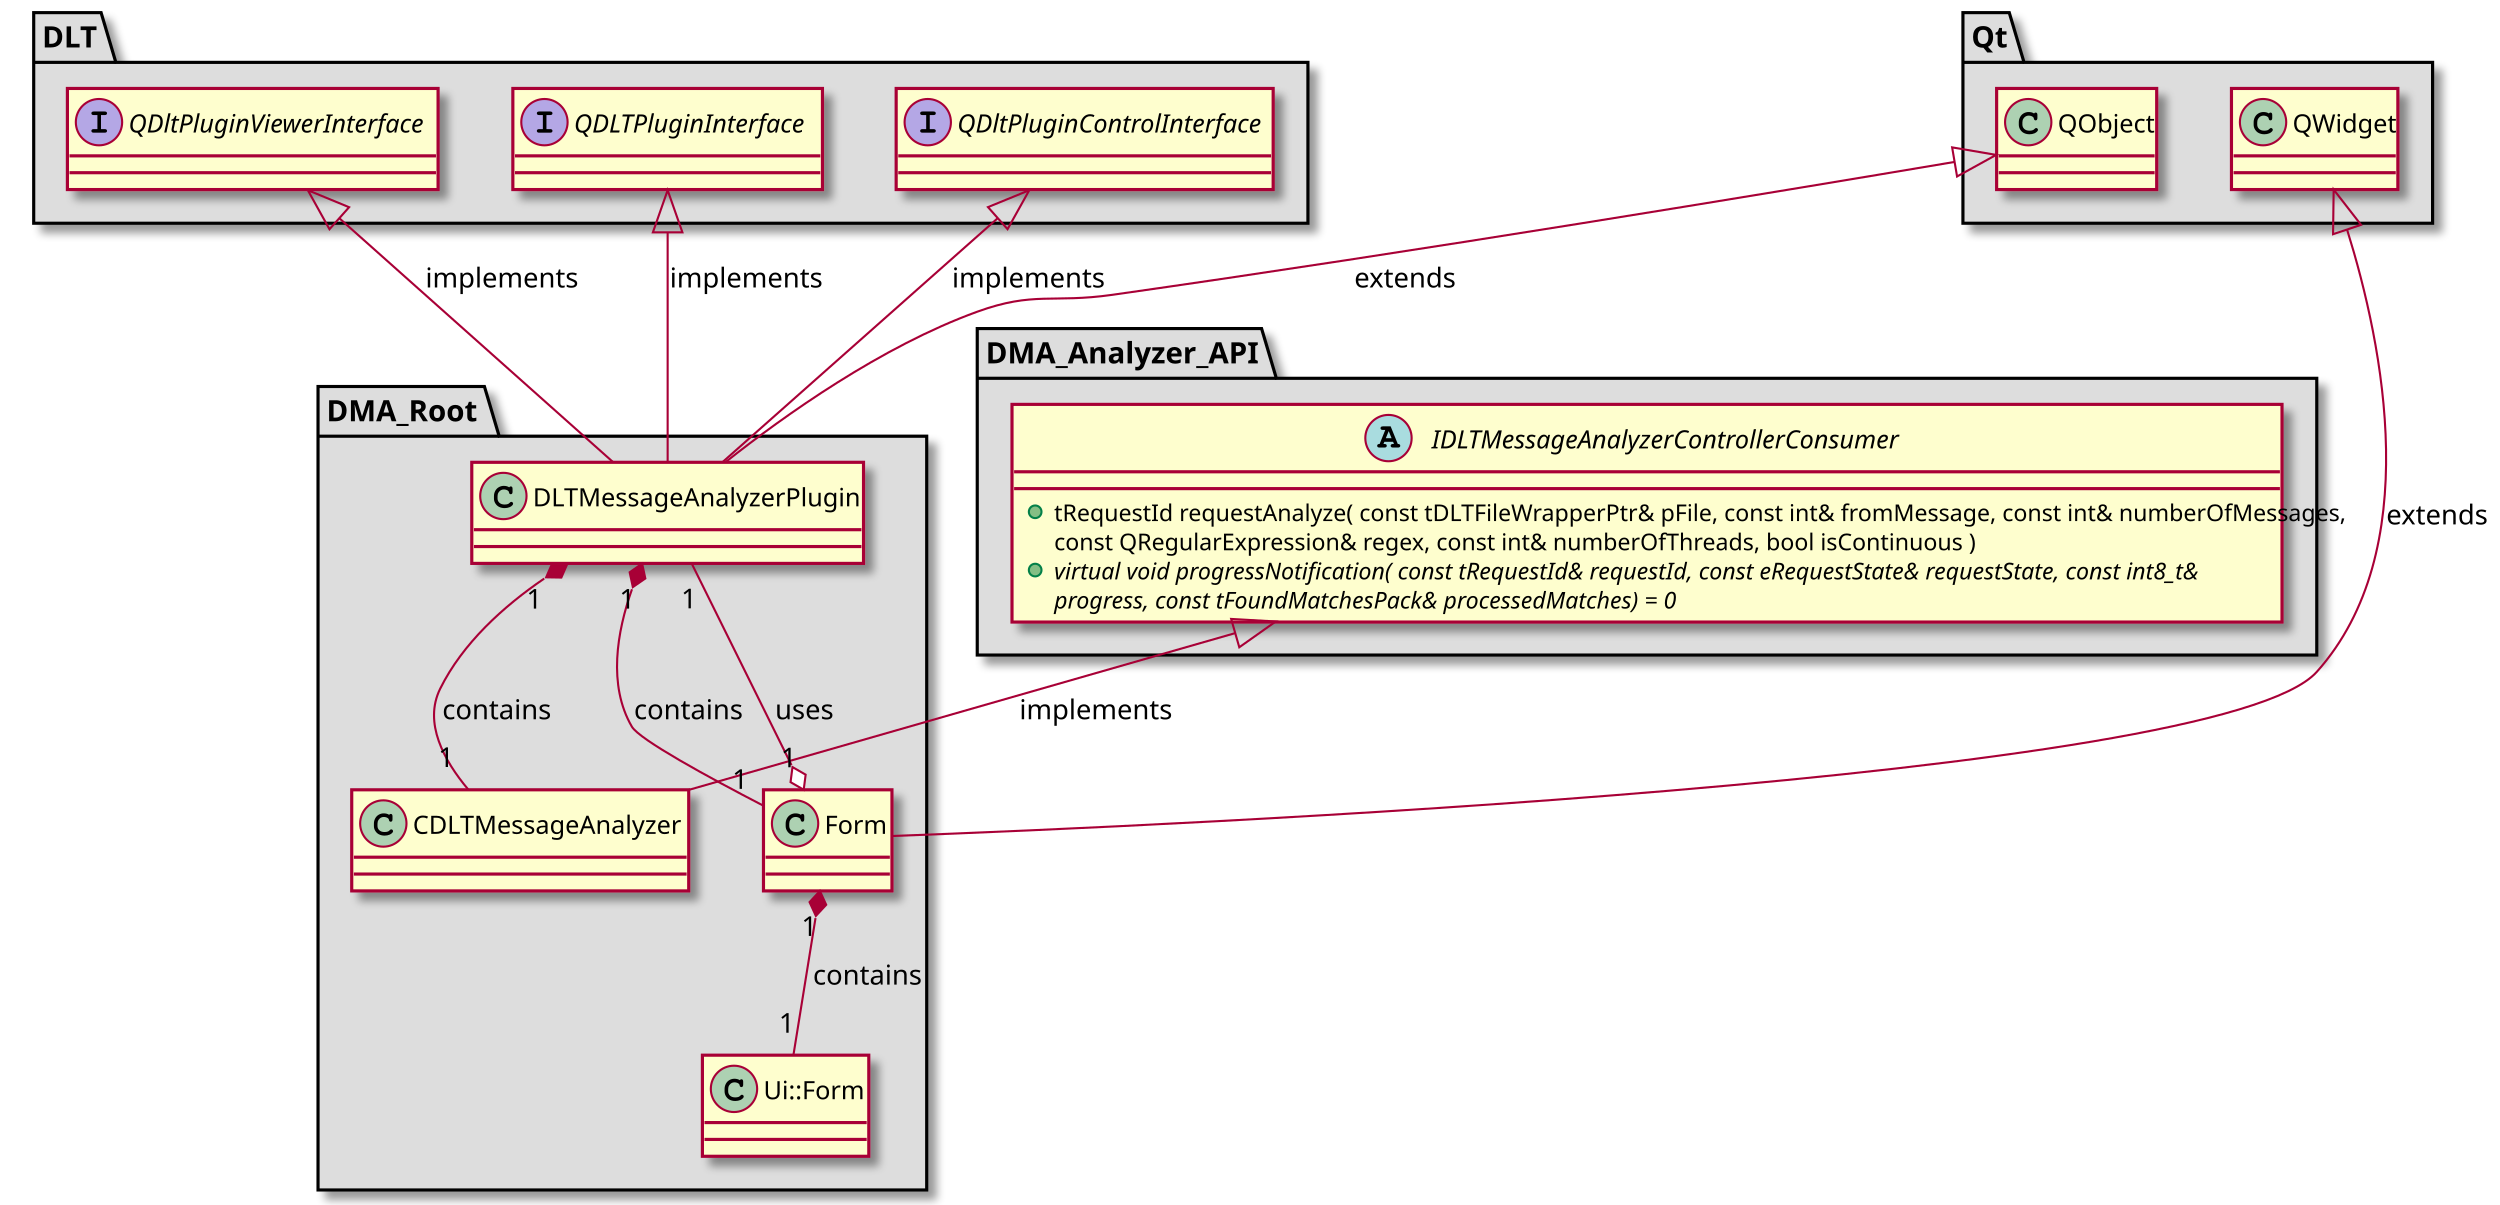
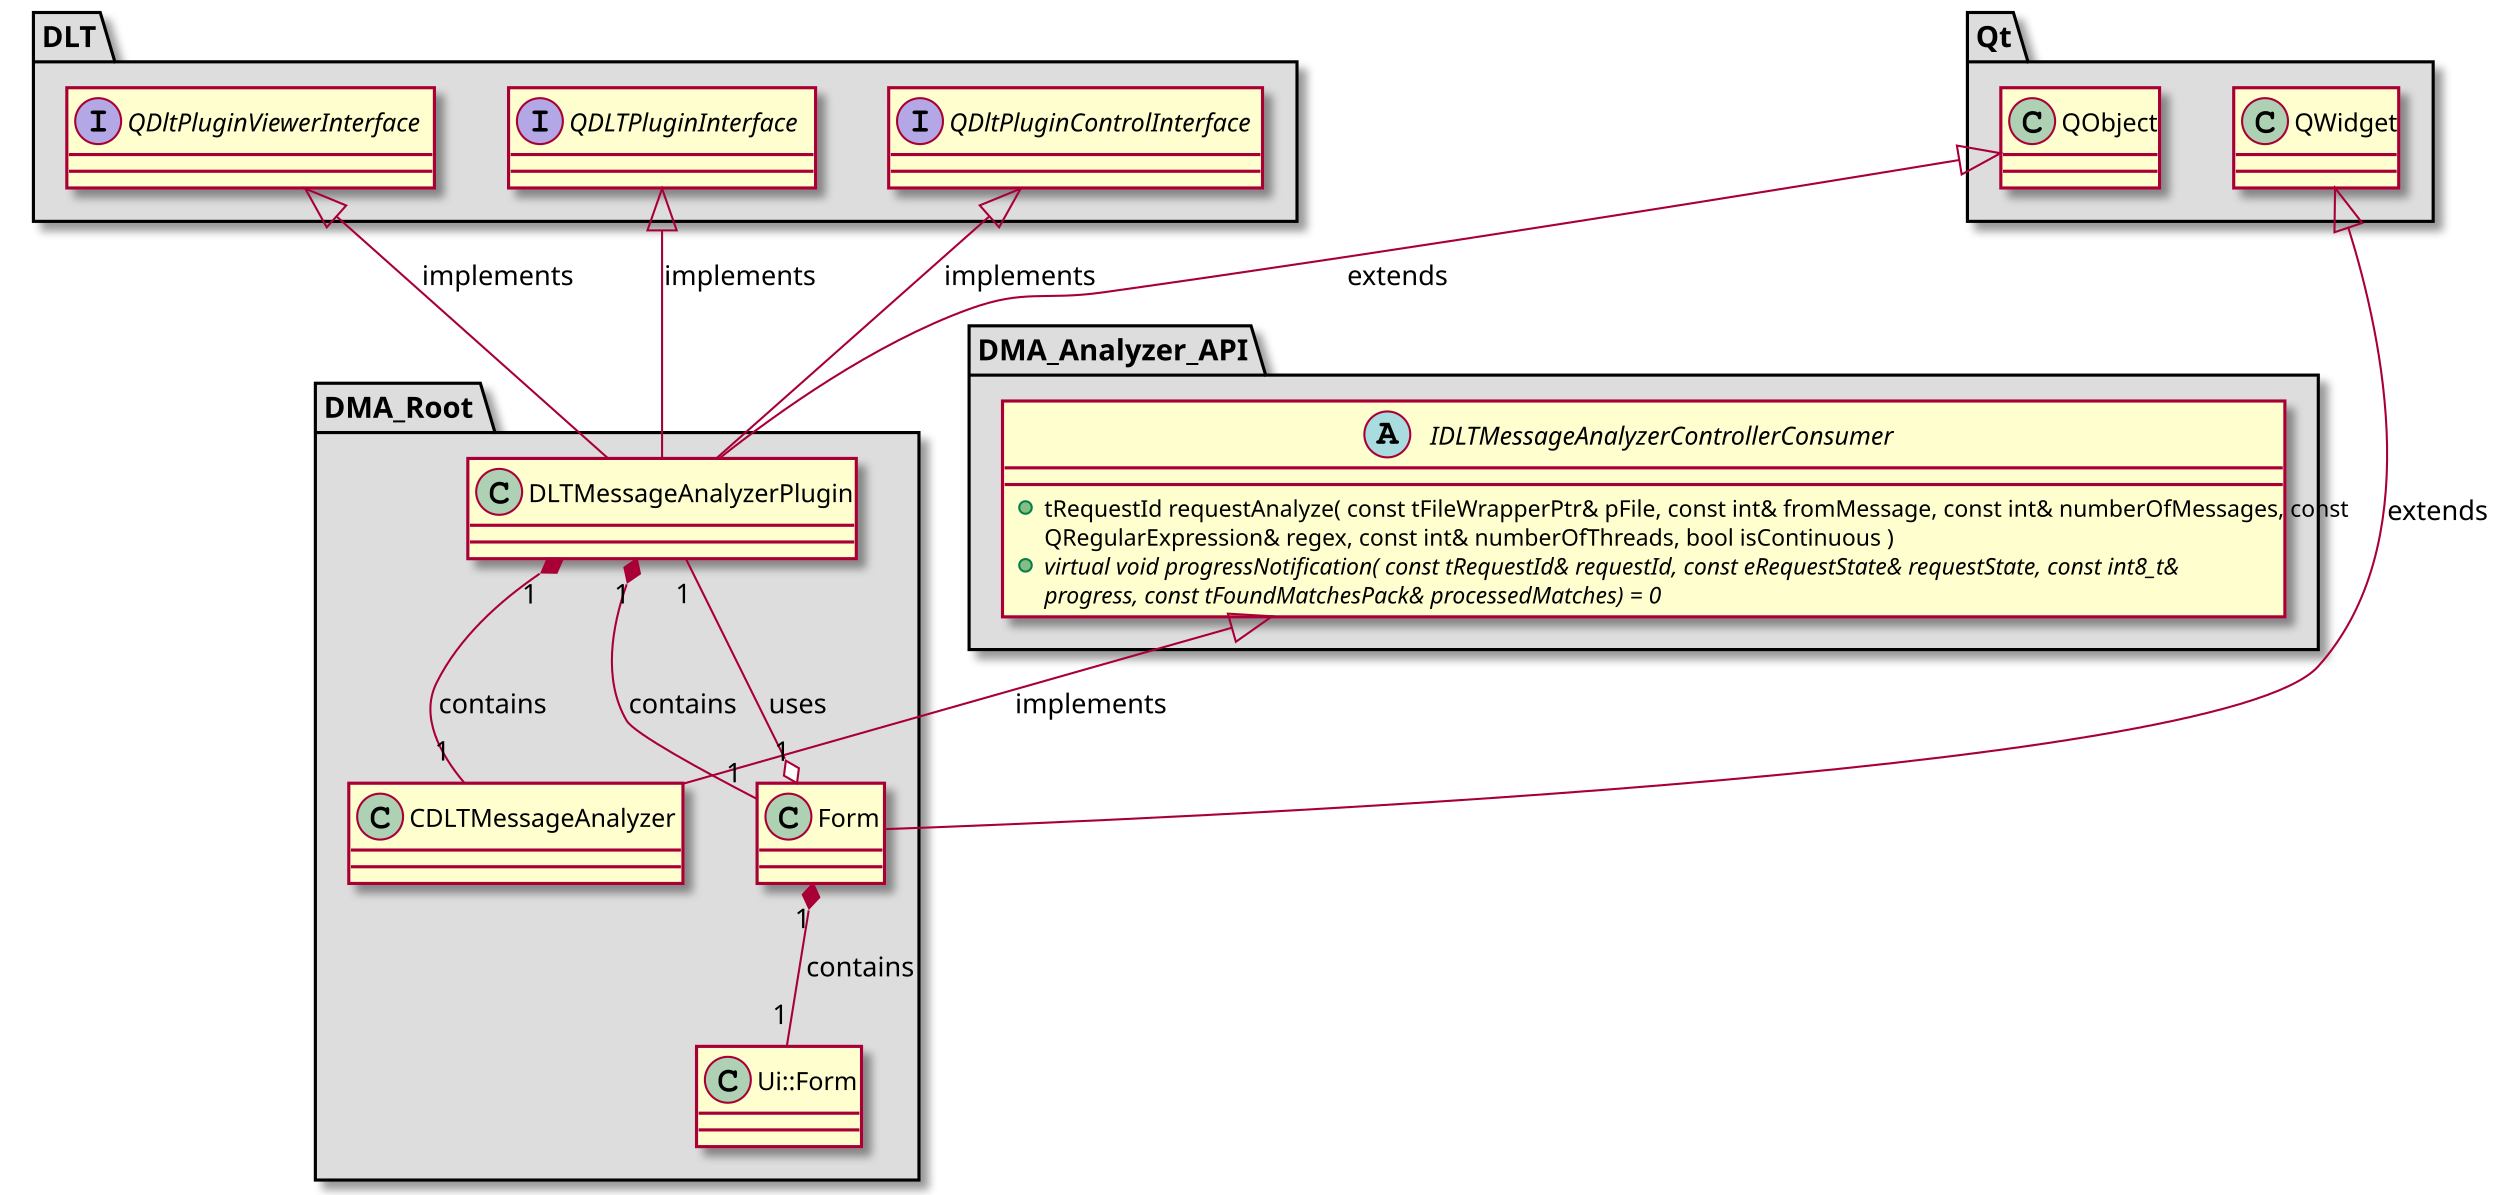
- <svg xmlns="http://www.w3.org/2000/svg" contentScriptType="application/ecmascript" contentStyleType="text/css" height="572px" preserveAspectRatio="none" style="width:1187px;height:572px;background:#FEFEFE;" version="1.1" viewBox="0 0 1187 572" width="1187px" zoomAndPan="magnify">
+ <svg xmlns="http://www.w3.org/2000/svg" contentScriptType="application/ecmascript" contentStyleType="text/css" height="572px" preserveAspectRatio="none" style="width:1197px;height:572px;background:#FEFEFE;" version="1.1" viewBox="0 0 1197 572" width="1197px" zoomAndPan="magnify">
  <defs>
-     <filter height="300%" id="fkbtah1gr08j" width="300%" x="-1" y="-1">
+     <filter height="300%" id="fxhx82gnjc0ct" width="300%" x="-1" y="-1">
      <feGaussianBlur result="blurOut" stdDeviation="2.0" />
      <feColorMatrix in="blurOut" result="blurOut2" type="matrix" values="0 0 0 0 0 0 0 0 0 0 0 0 0 0 0 0 0 0 .4 0" />
      <feOffset dx="4.0" dy="4.0" in="blurOut2" result="blurOut3" />
      <feBlend in="SourceGraphic" in2="blurOut3" mode="normal" />
    </filter>
  </defs>
  <g>
-     <polygon fill="#DDDDDD" filter="url(#fkbtah1gr08j)" points="16,6,48,6,55,29.609,621,29.609,621,106,16,106,16,6" style="stroke:#000000;stroke-width:1.5;" />
+     <polygon fill="#DDDDDD" filter="url(#fxhx82gnjc0ct)" points="16,6,48,6,55,29.609,621,29.609,621,106,16,106,16,6" style="stroke:#000000;stroke-width:1.5;" />
    <line style="stroke:#000000;stroke-width:1.5;" x1="16" x2="55" y1="29.609" y2="29.609" />
    <text fill="#000000" font-family="sans-serif" font-size="14" font-weight="bold" lengthAdjust="spacingAndGlyphs" textLength="26" x="20" y="22.533">DLT</text>
-     <polygon fill="#DDDDDD" filter="url(#fkbtah1gr08j)" points="464,156,599,156,606,179.609,1100,179.609,1100,311,464,311,464,156" style="stroke:#000000;stroke-width:1.5;" />
+     <polygon fill="#DDDDDD" filter="url(#fxhx82gnjc0ct)" points="464,156,599,156,606,179.609,1110,179.609,1110,311,464,311,464,156" style="stroke:#000000;stroke-width:1.5;" />
    <line style="stroke:#000000;stroke-width:1.5;" x1="464" x2="606" y1="179.609" y2="179.609" />
    <text fill="#000000" font-family="sans-serif" font-size="14" font-weight="bold" lengthAdjust="spacingAndGlyphs" textLength="129" x="468" y="172.533">DMA_Analyzer_API</text>
-     <polygon fill="#DDDDDD" filter="url(#fkbtah1gr08j)" points="151,183.5,230,183.5,237,207.109,440,207.109,440,565,151,565,151,183.5" style="stroke:#000000;stroke-width:1.5;" />
+     <polygon fill="#DDDDDD" filter="url(#fxhx82gnjc0ct)" points="151,183.5,230,183.5,237,207.109,440,207.109,440,565,151,565,151,183.5" style="stroke:#000000;stroke-width:1.5;" />
    <line style="stroke:#000000;stroke-width:1.5;" x1="151" x2="237" y1="207.109" y2="207.109" />
    <text fill="#000000" font-family="sans-serif" font-size="14" font-weight="bold" lengthAdjust="spacingAndGlyphs" textLength="73" x="155" y="200.033">DMA_Root</text>
-     <polygon fill="#DDDDDD" filter="url(#fkbtah1gr08j)" points="932,6,954,6,961,29.609,1155,29.609,1155,106,932,106,932,6" style="stroke:#000000;stroke-width:1.5;" />
-     <line style="stroke:#000000;stroke-width:1.5;" x1="932" x2="961" y1="29.609" y2="29.609" />
-     <text fill="#000000" font-family="sans-serif" font-size="14" font-weight="bold" lengthAdjust="spacingAndGlyphs" textLength="16" x="936" y="22.533">Qt</text>
-     <rect codeLine="8" fill="#FEFECE" filter="url(#fkbtah1gr08j)" height="48" id="QDLTPluginInterface" style="stroke:#A80036;stroke-width:1.5;" width="147" x="243.5" y="42" />
+     <polygon fill="#DDDDDD" filter="url(#fxhx82gnjc0ct)" points="942,6,964,6,971,29.609,1165,29.609,1165,106,942,106,942,6" style="stroke:#000000;stroke-width:1.5;" />
+     <line style="stroke:#000000;stroke-width:1.5;" x1="942" x2="971" y1="29.609" y2="29.609" />
+     <text fill="#000000" font-family="sans-serif" font-size="14" font-weight="bold" lengthAdjust="spacingAndGlyphs" textLength="16" x="946" y="22.533">Qt</text>
+     <rect codeLine="8" fill="#FEFECE" filter="url(#fxhx82gnjc0ct)" height="48" id="QDLTPluginInterface" style="stroke:#A80036;stroke-width:1.5;" width="147" x="243.5" y="42" />
    <ellipse cx="258.5" cy="58" fill="#B4A7E5" rx="11" ry="11" style="stroke:#A80036;stroke-width:1.0;" />
    <path d="M259.453,54.641 L259.453,61.297 L261.172,61.297 Q261.781,61.297 262.047,61.531 Q262.312,61.766 262.312,62.156 Q262.312,62.531 262.047,62.766 Q261.781,63 261.172,63 L256.031,63 Q255.422,63 255.156,62.766 Q254.891,62.531 254.891,62.141 Q254.891,61.766 255.156,61.531 Q255.422,61.297 256.031,61.297 L257.75,61.297 L257.75,54.641 L256.031,54.641 Q255.422,54.641 255.156,54.406 Q254.891,54.172 254.891,53.781 Q254.891,53.406 255.156,53.172 Q255.422,52.938 256.031,52.938 L261.172,52.938 Q261.781,52.938 262.047,53.172 Q262.312,53.406 262.312,53.781 Q262.312,54.172 262.047,54.406 Q261.781,54.641 261.172,54.641 L259.453,54.641 Z " fill="#000000" />
    <text fill="#000000" font-family="sans-serif" font-size="12" font-style="italic" lengthAdjust="spacingAndGlyphs" textLength="115" x="272.5" y="62.91">QDLTPluginInterface</text>
    <line style="stroke:#A80036;stroke-width:1.5;" x1="244.5" x2="389.5" y1="74" y2="74" />
    <line style="stroke:#A80036;stroke-width:1.5;" x1="244.5" x2="389.5" y1="82" y2="82" />
-     <rect codeLine="12" fill="#FEFECE" filter="url(#fkbtah1gr08j)" height="48" id="QDltPluginControlInterface" style="stroke:#A80036;stroke-width:1.5;" width="179" x="425.5" y="42" />
+     <rect codeLine="12" fill="#FEFECE" filter="url(#fxhx82gnjc0ct)" height="48" id="QDltPluginControlInterface" style="stroke:#A80036;stroke-width:1.5;" width="179" x="425.5" y="42" />
    <ellipse cx="440.5" cy="58" fill="#B4A7E5" rx="11" ry="11" style="stroke:#A80036;stroke-width:1.0;" />
    <path d="M441.453,54.641 L441.453,61.297 L443.172,61.297 Q443.781,61.297 444.047,61.531 Q444.312,61.766 444.312,62.156 Q444.312,62.531 444.047,62.766 Q443.781,63 443.172,63 L438.031,63 Q437.422,63 437.156,62.766 Q436.891,62.531 436.891,62.141 Q436.891,61.766 437.156,61.531 Q437.422,61.297 438.031,61.297 L439.75,61.297 L439.75,54.641 L438.031,54.641 Q437.422,54.641 437.156,54.406 Q436.891,54.172 436.891,53.781 Q436.891,53.406 437.156,53.172 Q437.422,52.938 438.031,52.938 L443.172,52.938 Q443.781,52.938 444.047,53.172 Q444.312,53.406 444.312,53.781 Q444.312,54.172 444.047,54.406 Q443.781,54.641 443.172,54.641 L441.453,54.641 Z " fill="#000000" />
    <text fill="#000000" font-family="sans-serif" font-size="12" font-style="italic" lengthAdjust="spacingAndGlyphs" textLength="147" x="454.5" y="62.91">QDltPluginControlInterface</text>
    <line style="stroke:#A80036;stroke-width:1.5;" x1="426.5" x2="603.5" y1="74" y2="74" />
    <line style="stroke:#A80036;stroke-width:1.5;" x1="426.5" x2="603.5" y1="82" y2="82" />
-     <rect codeLine="16" fill="#FEFECE" filter="url(#fkbtah1gr08j)" height="48" id="QDltPluginViewerInterface" style="stroke:#A80036;stroke-width:1.5;" width="176" x="32" y="42" />
+     <rect codeLine="16" fill="#FEFECE" filter="url(#fxhx82gnjc0ct)" height="48" id="QDltPluginViewerInterface" style="stroke:#A80036;stroke-width:1.5;" width="176" x="32" y="42" />
    <ellipse cx="47" cy="58" fill="#B4A7E5" rx="11" ry="11" style="stroke:#A80036;stroke-width:1.0;" />
    <path d="M47.953,54.641 L47.953,61.297 L49.672,61.297 Q50.281,61.297 50.547,61.531 Q50.812,61.766 50.812,62.156 Q50.812,62.531 50.547,62.766 Q50.281,63 49.672,63 L44.531,63 Q43.922,63 43.656,62.766 Q43.391,62.531 43.391,62.141 Q43.391,61.766 43.656,61.531 Q43.922,61.297 44.531,61.297 L46.25,61.297 L46.25,54.641 L44.531,54.641 Q43.922,54.641 43.656,54.406 Q43.391,54.172 43.391,53.781 Q43.391,53.406 43.656,53.172 Q43.922,52.938 44.531,52.938 L49.672,52.938 Q50.281,52.938 50.547,53.172 Q50.812,53.406 50.812,53.781 Q50.812,54.172 50.547,54.406 Q50.281,54.641 49.672,54.641 L47.953,54.641 Z " fill="#000000" />
    <text fill="#000000" font-family="sans-serif" font-size="12" font-style="italic" lengthAdjust="spacingAndGlyphs" textLength="144" x="61" y="62.91">QDltPluginViewerInterface</text>
    <line style="stroke:#A80036;stroke-width:1.5;" x1="33" x2="207" y1="74" y2="74" />
    <line style="stroke:#A80036;stroke-width:1.5;" x1="33" x2="207" y1="82" y2="82" />
-     <rect codeLine="25" fill="#FEFECE" filter="url(#fkbtah1gr08j)" height="103.344" id="IDLTMessageAnalyzerControllerConsumer" style="stroke:#A80036;stroke-width:1.5;" width="603" x="480.5" y="192" />
-     <ellipse cx="659.25" cy="208" fill="#A9DCDF" rx="11" ry="11" style="stroke:#A80036;stroke-width:1.0;" />
-     <path d="M661.438,209.766 L657.297,209.766 L656.875,210.797 L657.297,210.797 Q657.906,210.797 658.172,211.031 Q658.438,211.266 658.438,211.656 Q658.438,212.031 658.172,212.266 Q657.906,212.5 657.297,212.5 L655,212.5 Q654.391,212.5 654.133,212.266 Q653.875,212.031 653.875,211.641 Q653.875,211.266 654.148,211.023 Q654.422,210.781 655.047,210.797 L657.719,204.141 L656.609,204.141 Q656,204.141 655.734,203.906 Q655.469,203.672 655.469,203.281 Q655.469,202.906 655.734,202.672 Q656,202.438 656.609,202.438 L660.281,202.438 L663.672,210.797 Q664.266,210.797 664.453,210.938 Q664.844,211.203 664.844,211.656 Q664.844,212.031 664.586,212.266 Q664.328,212.5 663.719,212.5 L661.422,212.5 Q660.812,212.5 660.547,212.266 Q660.281,212.031 660.281,211.641 Q660.281,211.266 660.547,211.031 Q660.812,210.797 661.422,210.797 L661.844,210.797 L661.438,209.766 Z M660.719,208.062 L659.359,204.688 L657.984,208.062 L660.719,208.062 Z " fill="#000000" />
-     <text fill="#000000" font-family="sans-serif" font-size="12" font-style="italic" lengthAdjust="spacingAndGlyphs" textLength="237" x="679.75" y="212.91">IDLTMessageAnalyzerControllerConsumer</text>
-     <line style="stroke:#A80036;stroke-width:1.5;" x1="481.5" x2="1082.5" y1="224" y2="224" />
-     <line style="stroke:#A80036;stroke-width:1.5;" x1="481.5" x2="1082.5" y1="232" y2="232" />
-     <ellipse cx="491.5" cy="243" fill="#84BE84" rx="3" ry="3" style="stroke:#038048;stroke-width:1.0;" />
-     <text fill="#000000" font-family="sans-serif" font-size="11" lengthAdjust="spacingAndGlyphs" textLength="574" x="500.5" y="247.419">tRequestId requestAnalyze( const tDLTFileWrapperPtr&amp; pFile, const int&amp; fromMessage, const int&amp; numberOfMessages,</text>
-     <text fill="#000000" font-family="sans-serif" font-size="11" lengthAdjust="spacingAndGlyphs" textLength="410" x="500.5" y="261.255">const QRegularExpression&amp; regex, const int&amp; numberOfThreads, bool isContinuous )</text>
-     <ellipse cx="491.5" cy="270.672" fill="#84BE84" rx="3" ry="3" style="stroke:#038048;stroke-width:1.0;" />
-     <text fill="#000000" font-family="sans-serif" font-size="11" font-style="italic" lengthAdjust="spacingAndGlyphs" textLength="552" x="500.5" y="275.091">virtual void progressNotification( const tRequestId&amp; requestId, const eRequestState&amp; requestState, const int8_t&amp;</text>
-     <text fill="#000000" font-family="sans-serif" font-size="11" font-style="italic" lengthAdjust="spacingAndGlyphs" textLength="307" x="500.5" y="288.927">progress, const tFoundMatchesPack&amp; processedMatches) = 0</text>
-     <rect codeLine="36" fill="#FEFECE" filter="url(#fkbtah1gr08j)" height="48" id="CDLTMessageAnalyzer" style="stroke:#A80036;stroke-width:1.5;" width="160" x="167" y="375" />
+     <rect codeLine="25" fill="#FEFECE" filter="url(#fxhx82gnjc0ct)" height="103.344" id="IDLTMessageAnalyzerControllerConsumer" style="stroke:#A80036;stroke-width:1.5;" width="614" x="480" y="192" />
+     <ellipse cx="664.25" cy="208" fill="#A9DCDF" rx="11" ry="11" style="stroke:#A80036;stroke-width:1.0;" />
+     <path d="M666.438,209.766 L662.297,209.766 L661.875,210.797 L662.297,210.797 Q662.906,210.797 663.172,211.031 Q663.438,211.266 663.438,211.656 Q663.438,212.031 663.172,212.266 Q662.906,212.5 662.297,212.5 L660,212.5 Q659.391,212.5 659.133,212.266 Q658.875,212.031 658.875,211.641 Q658.875,211.266 659.148,211.023 Q659.422,210.781 660.047,210.797 L662.719,204.141 L661.609,204.141 Q661,204.141 660.734,203.906 Q660.469,203.672 660.469,203.281 Q660.469,202.906 660.734,202.672 Q661,202.438 661.609,202.438 L665.281,202.438 L668.672,210.797 Q669.266,210.797 669.453,210.938 Q669.844,211.203 669.844,211.656 Q669.844,212.031 669.586,212.266 Q669.328,212.5 668.719,212.5 L666.422,212.5 Q665.812,212.5 665.547,212.266 Q665.281,212.031 665.281,211.641 Q665.281,211.266 665.547,211.031 Q665.812,210.797 666.422,210.797 L666.844,210.797 L666.438,209.766 Z M665.719,208.062 L664.359,204.688 L662.984,208.062 L665.719,208.062 Z " fill="#000000" />
+     <text fill="#000000" font-family="sans-serif" font-size="12" font-style="italic" lengthAdjust="spacingAndGlyphs" textLength="237" x="684.75" y="212.91">IDLTMessageAnalyzerControllerConsumer</text>
+     <line style="stroke:#A80036;stroke-width:1.5;" x1="481" x2="1093" y1="224" y2="224" />
+     <line style="stroke:#A80036;stroke-width:1.5;" x1="481" x2="1093" y1="232" y2="232" />
+     <ellipse cx="491" cy="243" fill="#84BE84" rx="3" ry="3" style="stroke:#038048;stroke-width:1.0;" />
+     <text fill="#000000" font-family="sans-serif" font-size="11" lengthAdjust="spacingAndGlyphs" textLength="585" x="500" y="247.419">tRequestId requestAnalyze( const tFileWrapperPtr&amp; pFile, const int&amp; fromMessage, const int&amp; numberOfMessages, const</text>
+     <text fill="#000000" font-family="sans-serif" font-size="11" lengthAdjust="spacingAndGlyphs" textLength="380" x="500" y="261.255">QRegularExpression&amp; regex, const int&amp; numberOfThreads, bool isContinuous )</text>
+     <ellipse cx="491" cy="270.672" fill="#84BE84" rx="3" ry="3" style="stroke:#038048;stroke-width:1.0;" />
+     <text fill="#000000" font-family="sans-serif" font-size="11" font-style="italic" lengthAdjust="spacingAndGlyphs" textLength="552" x="500" y="275.091">virtual void progressNotification( const tRequestId&amp; requestId, const eRequestState&amp; requestState, const int8_t&amp;</text>
+     <text fill="#000000" font-family="sans-serif" font-size="11" font-style="italic" lengthAdjust="spacingAndGlyphs" textLength="307" x="500" y="288.927">progress, const tFoundMatchesPack&amp; processedMatches) = 0</text>
+     <rect codeLine="36" fill="#FEFECE" filter="url(#fxhx82gnjc0ct)" height="48" id="CDLTMessageAnalyzer" style="stroke:#A80036;stroke-width:1.5;" width="160" x="167" y="375" />
    <ellipse cx="182" cy="391" fill="#ADD1B2" rx="11" ry="11" style="stroke:#A80036;stroke-width:1.0;" />
    <path d="M184.766,386.875 Q184.922,386.656 185.109,386.547 Q185.297,386.438 185.516,386.438 Q185.891,386.438 186.125,386.695 Q186.359,386.953 186.359,387.562 L186.359,389.016 Q186.359,389.625 186.125,389.891 Q185.891,390.156 185.516,390.156 Q185.172,390.156 184.969,389.953 Q184.766,389.766 184.656,389.25 Q184.609,388.891 184.422,388.703 Q184.094,388.328 183.484,388.109 Q182.875,387.891 182.25,387.891 Q181.484,387.891 180.852,388.219 Q180.219,388.547 179.727,389.297 Q179.234,390.047 179.234,391.078 L179.234,392.172 Q179.234,393.406 180.125,394.227 Q181.016,395.047 182.609,395.047 Q183.547,395.047 184.203,394.797 Q184.594,394.641 185.016,394.203 Q185.281,393.938 185.43,393.859 Q185.578,393.781 185.781,393.781 Q186.109,393.781 186.367,394.039 Q186.625,394.297 186.625,394.641 Q186.625,394.984 186.281,395.391 Q185.781,395.969 184.984,396.297 Q183.906,396.75 182.609,396.75 Q181.094,396.75 179.891,396.125 Q178.906,395.625 178.219,394.555 Q177.531,393.484 177.531,392.203 L177.531,391.047 Q177.531,389.719 178.148,388.57 Q178.766,387.422 179.859,386.805 Q180.953,386.188 182.188,386.188 Q182.922,386.188 183.57,386.352 Q184.219,386.516 184.766,386.875 Z " fill="#000000" />
    <text fill="#000000" font-family="sans-serif" font-size="12" lengthAdjust="spacingAndGlyphs" textLength="128" x="196" y="395.91">CDLTMessageAnalyzer</text>
    <line style="stroke:#A80036;stroke-width:1.5;" x1="168" x2="326" y1="407" y2="407" />
    <line style="stroke:#A80036;stroke-width:1.5;" x1="168" x2="326" y1="415" y2="415" />
-     <rect codeLine="40" fill="#FEFECE" filter="url(#fkbtah1gr08j)" height="48" id="DLTMessageAnalyzerPlugin" style="stroke:#A80036;stroke-width:1.5;" width="186" x="224" y="219.5" />
+     <rect codeLine="40" fill="#FEFECE" filter="url(#fxhx82gnjc0ct)" height="48" id="DLTMessageAnalyzerPlugin" style="stroke:#A80036;stroke-width:1.5;" width="186" x="224" y="219.5" />
    <ellipse cx="239" cy="235.5" fill="#ADD1B2" rx="11" ry="11" style="stroke:#A80036;stroke-width:1.0;" />
    <path d="M241.766,231.375 Q241.922,231.156 242.109,231.047 Q242.297,230.938 242.516,230.938 Q242.891,230.938 243.125,231.195 Q243.359,231.453 243.359,232.062 L243.359,233.516 Q243.359,234.125 243.125,234.391 Q242.891,234.656 242.516,234.656 Q242.172,234.656 241.969,234.453 Q241.766,234.266 241.656,233.75 Q241.609,233.391 241.422,233.203 Q241.094,232.828 240.484,232.609 Q239.875,232.391 239.25,232.391 Q238.484,232.391 237.852,232.719 Q237.219,233.047 236.727,233.797 Q236.234,234.547 236.234,235.578 L236.234,236.672 Q236.234,237.906 237.125,238.727 Q238.016,239.547 239.609,239.547 Q240.547,239.547 241.203,239.297 Q241.594,239.141 242.016,238.703 Q242.281,238.438 242.43,238.359 Q242.578,238.281 242.781,238.281 Q243.109,238.281 243.367,238.539 Q243.625,238.797 243.625,239.141 Q243.625,239.484 243.281,239.891 Q242.781,240.469 241.984,240.797 Q240.906,241.25 239.609,241.25 Q238.094,241.25 236.891,240.625 Q235.906,240.125 235.219,239.055 Q234.531,237.984 234.531,236.703 L234.531,235.547 Q234.531,234.219 235.148,233.07 Q235.766,231.922 236.859,231.305 Q237.953,230.688 239.188,230.688 Q239.922,230.688 240.57,230.852 Q241.219,231.016 241.766,231.375 Z " fill="#000000" />
    <text fill="#000000" font-family="sans-serif" font-size="12" lengthAdjust="spacingAndGlyphs" textLength="154" x="253" y="240.41">DLTMessageAnalyzerPlugin</text>
    <line style="stroke:#A80036;stroke-width:1.5;" x1="225" x2="409" y1="251.5" y2="251.5" />
    <line style="stroke:#A80036;stroke-width:1.5;" x1="225" x2="409" y1="259.5" y2="259.5" />
-     <rect codeLine="44" fill="#FEFECE" filter="url(#fkbtah1gr08j)" height="48" id="Form" style="stroke:#A80036;stroke-width:1.5;" width="61" x="362.5" y="375" />
+     <rect codeLine="44" fill="#FEFECE" filter="url(#fxhx82gnjc0ct)" height="48" id="Form" style="stroke:#A80036;stroke-width:1.5;" width="61" x="362.5" y="375" />
    <ellipse cx="377.5" cy="391" fill="#ADD1B2" rx="11" ry="11" style="stroke:#A80036;stroke-width:1.0;" />
    <path d="M380.266,386.875 Q380.422,386.656 380.609,386.547 Q380.797,386.438 381.016,386.438 Q381.391,386.438 381.625,386.695 Q381.859,386.953 381.859,387.562 L381.859,389.016 Q381.859,389.625 381.625,389.891 Q381.391,390.156 381.016,390.156 Q380.672,390.156 380.469,389.953 Q380.266,389.766 380.156,389.25 Q380.109,388.891 379.922,388.703 Q379.594,388.328 378.984,388.109 Q378.375,387.891 377.75,387.891 Q376.984,387.891 376.352,388.219 Q375.719,388.547 375.227,389.297 Q374.734,390.047 374.734,391.078 L374.734,392.172 Q374.734,393.406 375.625,394.227 Q376.516,395.047 378.109,395.047 Q379.047,395.047 379.703,394.797 Q380.094,394.641 380.516,394.203 Q380.781,393.938 380.93,393.859 Q381.078,393.781 381.281,393.781 Q381.609,393.781 381.867,394.039 Q382.125,394.297 382.125,394.641 Q382.125,394.984 381.781,395.391 Q381.281,395.969 380.484,396.297 Q379.406,396.75 378.109,396.75 Q376.594,396.75 375.391,396.125 Q374.406,395.625 373.719,394.555 Q373.031,393.484 373.031,392.203 L373.031,391.047 Q373.031,389.719 373.648,388.57 Q374.266,387.422 375.359,386.805 Q376.453,386.188 377.688,386.188 Q378.422,386.188 379.07,386.352 Q379.719,386.516 380.266,386.875 Z " fill="#000000" />
    <text fill="#000000" font-family="sans-serif" font-size="12" lengthAdjust="spacingAndGlyphs" textLength="29" x="391.5" y="395.91">Form</text>
    <line style="stroke:#A80036;stroke-width:1.5;" x1="363.5" x2="422.5" y1="407" y2="407" />
    <line style="stroke:#A80036;stroke-width:1.5;" x1="363.5" x2="422.5" y1="415" y2="415" />
-     <rect codeLine="48" fill="#FEFECE" filter="url(#fkbtah1gr08j)" height="48" id="Ui::Form" style="stroke:#A80036;stroke-width:1.5;" width="79" x="333.5" y="501" />
+     <rect codeLine="48" fill="#FEFECE" filter="url(#fxhx82gnjc0ct)" height="48" id="Ui::Form" style="stroke:#A80036;stroke-width:1.5;" width="79" x="333.5" y="501" />
    <ellipse cx="348.5" cy="517" fill="#ADD1B2" rx="11" ry="11" style="stroke:#A80036;stroke-width:1.0;" />
    <path d="M351.266,512.875 Q351.422,512.656 351.609,512.547 Q351.797,512.438 352.016,512.438 Q352.391,512.438 352.625,512.695 Q352.859,512.953 352.859,513.562 L352.859,515.016 Q352.859,515.625 352.625,515.891 Q352.391,516.156 352.016,516.156 Q351.672,516.156 351.469,515.953 Q351.266,515.766 351.156,515.25 Q351.109,514.891 350.922,514.703 Q350.594,514.328 349.984,514.109 Q349.375,513.891 348.75,513.891 Q347.984,513.891 347.352,514.219 Q346.719,514.547 346.227,515.297 Q345.734,516.047 345.734,517.078 L345.734,518.172 Q345.734,519.406 346.625,520.227 Q347.516,521.047 349.109,521.047 Q350.047,521.047 350.703,520.797 Q351.094,520.641 351.516,520.203 Q351.781,519.938 351.93,519.859 Q352.078,519.781 352.281,519.781 Q352.609,519.781 352.867,520.039 Q353.125,520.297 353.125,520.641 Q353.125,520.984 352.781,521.391 Q352.281,521.969 351.484,522.297 Q350.406,522.75 349.109,522.75 Q347.594,522.75 346.391,522.125 Q345.406,521.625 344.719,520.555 Q344.031,519.484 344.031,518.203 L344.031,517.047 Q344.031,515.719 344.648,514.57 Q345.266,513.422 346.359,512.805 Q347.453,512.188 348.688,512.188 Q349.422,512.188 350.07,512.352 Q350.719,512.516 351.266,512.875 Z " fill="#000000" />
    <text fill="#000000" font-family="sans-serif" font-size="12" lengthAdjust="spacingAndGlyphs" textLength="47" x="362.5" y="521.91">Ui::Form</text>
    <line style="stroke:#A80036;stroke-width:1.5;" x1="334.5" x2="411.5" y1="533" y2="533" />
    <line style="stroke:#A80036;stroke-width:1.5;" x1="334.5" x2="411.5" y1="541" y2="541" />
-     <rect codeLine="57" fill="#FEFECE" filter="url(#fkbtah1gr08j)" height="48" id="QObject" style="stroke:#A80036;stroke-width:1.5;" width="76" x="948" y="42" />
-     <ellipse cx="963" cy="58" fill="#ADD1B2" rx="11" ry="11" style="stroke:#A80036;stroke-width:1.0;" />
-     <path d="M965.766,53.875 Q965.922,53.656 966.109,53.547 Q966.297,53.438 966.516,53.438 Q966.891,53.438 967.125,53.695 Q967.359,53.953 967.359,54.562 L967.359,56.016 Q967.359,56.625 967.125,56.891 Q966.891,57.156 966.516,57.156 Q966.172,57.156 965.969,56.953 Q965.766,56.766 965.656,56.25 Q965.609,55.891 965.422,55.703 Q965.094,55.328 964.484,55.109 Q963.875,54.891 963.25,54.891 Q962.484,54.891 961.852,55.219 Q961.219,55.547 960.727,56.297 Q960.234,57.047 960.234,58.078 L960.234,59.172 Q960.234,60.406 961.125,61.227 Q962.016,62.047 963.609,62.047 Q964.547,62.047 965.203,61.797 Q965.594,61.641 966.016,61.203 Q966.281,60.938 966.43,60.859 Q966.578,60.781 966.781,60.781 Q967.109,60.781 967.367,61.039 Q967.625,61.297 967.625,61.641 Q967.625,61.984 967.281,62.391 Q966.781,62.969 965.984,63.297 Q964.906,63.75 963.609,63.75 Q962.094,63.75 960.891,63.125 Q959.906,62.625 959.219,61.555 Q958.531,60.484 958.531,59.203 L958.531,58.047 Q958.531,56.719 959.148,55.57 Q959.766,54.422 960.859,53.805 Q961.953,53.188 963.188,53.188 Q963.922,53.188 964.57,53.352 Q965.219,53.516 965.766,53.875 Z " fill="#000000" />
-     <text fill="#000000" font-family="sans-serif" font-size="12" lengthAdjust="spacingAndGlyphs" textLength="44" x="977" y="62.91">QObject</text>
-     <line style="stroke:#A80036;stroke-width:1.5;" x1="949" x2="1023" y1="74" y2="74" />
-     <line style="stroke:#A80036;stroke-width:1.5;" x1="949" x2="1023" y1="82" y2="82" />
-     <rect codeLine="61" fill="#FEFECE" filter="url(#fkbtah1gr08j)" height="48" id="QWidget" style="stroke:#A80036;stroke-width:1.5;" width="79" x="1059.5" y="42" />
-     <ellipse cx="1074.5" cy="58" fill="#ADD1B2" rx="11" ry="11" style="stroke:#A80036;stroke-width:1.0;" />
-     <path d="M1077.266,53.875 Q1077.422,53.656 1077.609,53.547 Q1077.797,53.438 1078.016,53.438 Q1078.391,53.438 1078.625,53.695 Q1078.859,53.953 1078.859,54.562 L1078.859,56.016 Q1078.859,56.625 1078.625,56.891 Q1078.391,57.156 1078.016,57.156 Q1077.672,57.156 1077.469,56.953 Q1077.266,56.766 1077.156,56.25 Q1077.109,55.891 1076.922,55.703 Q1076.594,55.328 1075.984,55.109 Q1075.375,54.891 1074.75,54.891 Q1073.984,54.891 1073.352,55.219 Q1072.719,55.547 1072.227,56.297 Q1071.734,57.047 1071.734,58.078 L1071.734,59.172 Q1071.734,60.406 1072.625,61.227 Q1073.516,62.047 1075.109,62.047 Q1076.047,62.047 1076.703,61.797 Q1077.094,61.641 1077.516,61.203 Q1077.781,60.938 1077.93,60.859 Q1078.078,60.781 1078.281,60.781 Q1078.609,60.781 1078.867,61.039 Q1079.125,61.297 1079.125,61.641 Q1079.125,61.984 1078.781,62.391 Q1078.281,62.969 1077.484,63.297 Q1076.406,63.75 1075.109,63.75 Q1073.594,63.75 1072.391,63.125 Q1071.406,62.625 1070.719,61.555 Q1070.031,60.484 1070.031,59.203 L1070.031,58.047 Q1070.031,56.719 1070.648,55.57 Q1071.266,54.422 1072.359,53.805 Q1073.453,53.188 1074.688,53.188 Q1075.422,53.188 1076.07,53.352 Q1076.719,53.516 1077.266,53.875 Z " fill="#000000" />
-     <text fill="#000000" font-family="sans-serif" font-size="12" lengthAdjust="spacingAndGlyphs" textLength="47" x="1088.5" y="62.91">QWidget</text>
-     <line style="stroke:#A80036;stroke-width:1.5;" x1="1060.5" x2="1137.5" y1="74" y2="74" />
-     <line style="stroke:#A80036;stroke-width:1.5;" x1="1060.5" x2="1137.5" y1="82" y2="82" />
-     <path codeLine="68" d="M586.475,300.599 C496.82,326.323 395.511,355.39 327.085,375.022 " fill="none" id="IDLTMessageAnalyzerControllerConsumer-backto-CDLTMessageAnalyzer" style="stroke:#A80036;stroke-width:1.0;" />
-     <polygon fill="none" points="584.554,293.868,605.709,295.081,588.415,307.325,584.554,293.868" style="stroke:#A80036;stroke-width:1.0;" />
-     <text fill="#000000" font-family="sans-serif" font-size="13" lengthAdjust="spacingAndGlyphs" textLength="67" x="484" y="341.495">implements</text>
+     <rect codeLine="57" fill="#FEFECE" filter="url(#fxhx82gnjc0ct)" height="48" id="QObject" style="stroke:#A80036;stroke-width:1.5;" width="76" x="958" y="42" />
+     <ellipse cx="973" cy="58" fill="#ADD1B2" rx="11" ry="11" style="stroke:#A80036;stroke-width:1.0;" />
+     <path d="M975.766,53.875 Q975.922,53.656 976.109,53.547 Q976.297,53.438 976.516,53.438 Q976.891,53.438 977.125,53.695 Q977.359,53.953 977.359,54.562 L977.359,56.016 Q977.359,56.625 977.125,56.891 Q976.891,57.156 976.516,57.156 Q976.172,57.156 975.969,56.953 Q975.766,56.766 975.656,56.25 Q975.609,55.891 975.422,55.703 Q975.094,55.328 974.484,55.109 Q973.875,54.891 973.25,54.891 Q972.484,54.891 971.852,55.219 Q971.219,55.547 970.727,56.297 Q970.234,57.047 970.234,58.078 L970.234,59.172 Q970.234,60.406 971.125,61.227 Q972.016,62.047 973.609,62.047 Q974.547,62.047 975.203,61.797 Q975.594,61.641 976.016,61.203 Q976.281,60.938 976.43,60.859 Q976.578,60.781 976.781,60.781 Q977.109,60.781 977.367,61.039 Q977.625,61.297 977.625,61.641 Q977.625,61.984 977.281,62.391 Q976.781,62.969 975.984,63.297 Q974.906,63.75 973.609,63.75 Q972.094,63.75 970.891,63.125 Q969.906,62.625 969.219,61.555 Q968.531,60.484 968.531,59.203 L968.531,58.047 Q968.531,56.719 969.148,55.57 Q969.766,54.422 970.859,53.805 Q971.953,53.188 973.188,53.188 Q973.922,53.188 974.57,53.352 Q975.219,53.516 975.766,53.875 Z " fill="#000000" />
+     <text fill="#000000" font-family="sans-serif" font-size="12" lengthAdjust="spacingAndGlyphs" textLength="44" x="987" y="62.91">QObject</text>
+     <line style="stroke:#A80036;stroke-width:1.5;" x1="959" x2="1033" y1="74" y2="74" />
+     <line style="stroke:#A80036;stroke-width:1.5;" x1="959" x2="1033" y1="82" y2="82" />
+     <rect codeLine="61" fill="#FEFECE" filter="url(#fxhx82gnjc0ct)" height="48" id="QWidget" style="stroke:#A80036;stroke-width:1.5;" width="79" x="1069.5" y="42" />
+     <ellipse cx="1084.5" cy="58" fill="#ADD1B2" rx="11" ry="11" style="stroke:#A80036;stroke-width:1.0;" />
+     <path d="M1087.266,53.875 Q1087.422,53.656 1087.609,53.547 Q1087.797,53.438 1088.016,53.438 Q1088.391,53.438 1088.625,53.695 Q1088.859,53.953 1088.859,54.562 L1088.859,56.016 Q1088.859,56.625 1088.625,56.891 Q1088.391,57.156 1088.016,57.156 Q1087.672,57.156 1087.469,56.953 Q1087.266,56.766 1087.156,56.25 Q1087.109,55.891 1086.922,55.703 Q1086.594,55.328 1085.984,55.109 Q1085.375,54.891 1084.75,54.891 Q1083.984,54.891 1083.352,55.219 Q1082.719,55.547 1082.227,56.297 Q1081.734,57.047 1081.734,58.078 L1081.734,59.172 Q1081.734,60.406 1082.625,61.227 Q1083.516,62.047 1085.109,62.047 Q1086.047,62.047 1086.703,61.797 Q1087.094,61.641 1087.516,61.203 Q1087.781,60.938 1087.93,60.859 Q1088.078,60.781 1088.281,60.781 Q1088.609,60.781 1088.867,61.039 Q1089.125,61.297 1089.125,61.641 Q1089.125,61.984 1088.781,62.391 Q1088.281,62.969 1087.484,63.297 Q1086.406,63.75 1085.109,63.75 Q1083.594,63.75 1082.391,63.125 Q1081.406,62.625 1080.719,61.555 Q1080.031,60.484 1080.031,59.203 L1080.031,58.047 Q1080.031,56.719 1080.648,55.57 Q1081.266,54.422 1082.359,53.805 Q1083.453,53.188 1084.688,53.188 Q1085.422,53.188 1086.07,53.352 Q1086.719,53.516 1087.266,53.875 Z " fill="#000000" />
+     <text fill="#000000" font-family="sans-serif" font-size="12" lengthAdjust="spacingAndGlyphs" textLength="47" x="1098.5" y="62.91">QWidget</text>
+     <line style="stroke:#A80036;stroke-width:1.5;" x1="1070.5" x2="1147.5" y1="74" y2="74" />
+     <line style="stroke:#A80036;stroke-width:1.5;" x1="1070.5" x2="1147.5" y1="82" y2="82" />
+     <path codeLine="68" d="M589.585,300.617 C498.793,326.425 396.174,355.596 327.116,375.226 " fill="none" id="IDLTMessageAnalyzerControllerConsumer-backto-CDLTMessageAnalyzer" style="stroke:#A80036;stroke-width:1.0;" />
+     <polygon fill="none" points="587.91,293.816,609.062,295.081,591.738,307.282,587.91,293.816" style="stroke:#A80036;stroke-width:1.0;" />
+     <text fill="#000000" font-family="sans-serif" font-size="13" lengthAdjust="spacingAndGlyphs" textLength="67" x="486" y="341.495">implements</text>
    <path codeLine="69" d="M317,110.362 C317,144.837 317,191.719 317,219.378 " fill="none" id="QDLTPluginInterface-backto-DLTMessageAnalyzerPlugin" style="stroke:#A80036;stroke-width:1.0;" />
    <polygon fill="none" points="310,110.305,317,90.305,324,110.305,310,110.305" style="stroke:#A80036;stroke-width:1.0;" />
    <text fill="#000000" font-family="sans-serif" font-size="13" lengthAdjust="spacingAndGlyphs" textLength="67" x="318" y="136.495">implements</text>
    <path codeLine="70" d="M473.625,103.673 C434.299,138.531 376.361,189.884 343.086,219.378 " fill="none" id="QDltPluginControlInterface-backto-DLTMessageAnalyzerPlugin" style="stroke:#A80036;stroke-width:1.0;" />
    <polygon fill="none" points="469.097,98.333,488.707,90.305,478.383,108.81,469.097,98.333" style="stroke:#A80036;stroke-width:1.0;" />
    <text fill="#000000" font-family="sans-serif" font-size="13" lengthAdjust="spacingAndGlyphs" textLength="67" x="452" y="136.495">implements</text>
    <path codeLine="71" d="M161.166,103.673 C200.294,138.531 257.938,189.884 291.045,219.378 " fill="none" id="QDltPluginViewerInterface-backto-DLTMessageAnalyzerPlugin" style="stroke:#A80036;stroke-width:1.0;" />
    <polygon fill="none" points="156.437,108.836,146.16,90.305,165.75,98.382,156.437,108.836" style="stroke:#A80036;stroke-width:1.0;" />
    <text fill="#000000" font-family="sans-serif" font-size="13" lengthAdjust="spacingAndGlyphs" textLength="67" x="202" y="136.495">implements</text>
-     <path codeLine="72" d="M928.023,76.883 C841.193,91.539 672.158,119.507 528,140 C499.62,144.034 490.949,138.229 464,148 C418.507,164.495 372.639,197.12 344.523,219.371 " fill="none" id="QObject-backto-DLTMessageAnalyzerPlugin" style="stroke:#A80036;stroke-width:1.0;" />
-     <polygon fill="none" points="926.877,69.978,947.765,73.541,929.214,83.781,926.877,69.978" style="stroke:#A80036;stroke-width:1.0;" />
-     <text fill="#000000" font-family="sans-serif" font-size="13" lengthAdjust="spacingAndGlyphs" textLength="46" x="643" y="136.495">extends</text>
-     <path codeLine="73" d="M1114.4,109.04 C1131.71,164.497 1151.21,261.749 1100,319 C1054.2,370.205 553.941,392.078 423.799,396.926 " fill="none" id="QWidget-backto-Form" style="stroke:#A80036;stroke-width:1.0;" />
-     <polygon fill="none" points="1107.74,111.19,1108.02,90.002,1121.01,106.745,1107.74,111.19" style="stroke:#A80036;stroke-width:1.0;" />
-     <text fill="#000000" font-family="sans-serif" font-size="13" lengthAdjust="spacingAndGlyphs" textLength="46" x="1133" y="248.995">extends</text>
+     <path codeLine="72" d="M938.043,76.62 C849.698,91.154 675.984,119.214 528,140 C499.613,143.987 490.949,138.229 464,148 C418.507,164.495 372.639,197.12 344.523,219.371 " fill="none" id="QObject-backto-DLTMessageAnalyzerPlugin" style="stroke:#A80036;stroke-width:1.0;" />
+     <polygon fill="none" points="936.967,69.703,957.84,73.355,939.246,83.517,936.967,69.703" style="stroke:#A80036;stroke-width:1.0;" />
+     <text fill="#000000" font-family="sans-serif" font-size="13" lengthAdjust="spacingAndGlyphs" textLength="46" x="645" y="136.495">extends</text>
+     <path codeLine="73" d="M1124.41,109.052 C1141.74,164.522 1161.25,261.788 1110,319 C1063.47,370.943 555.069,392.304 423.789,396.977 " fill="none" id="QWidget-backto-Form" style="stroke:#A80036;stroke-width:1.0;" />
+     <polygon fill="none" points="1117.75,111.197,1118.03,90.009,1131.02,106.749,1117.75,111.197" style="stroke:#A80036;stroke-width:1.0;" />
+     <text fill="#000000" font-family="sans-serif" font-size="13" lengthAdjust="spacingAndGlyphs" textLength="46" x="1143" y="248.995">extends</text>
    <path codeLine="76" d="M258.378,274.709 C238.995,287.934 219.672,305.418 209,327 C201.006,343.167 210.717,361.069 222.32,374.852 " fill="none" id="DLTMessageAnalyzerPlugin-backto-CDLTMessageAnalyzer" style="stroke:#A80036;stroke-width:1.0;" />
    <polygon fill="#A80036" points="269.413,267.609,262.203,267.491,259.321,274.101,266.531,274.219,269.413,267.609" style="stroke:#A80036;stroke-width:1.0;" />
    <text fill="#000000" font-family="sans-serif" font-size="13" lengthAdjust="spacingAndGlyphs" textLength="49" x="210" y="341.495">contains</text>
    <text fill="#000000" font-family="sans-serif" font-size="13" lengthAdjust="spacingAndGlyphs" textLength="7" x="249.96" y="288.974">1</text>
    <text fill="#000000" font-family="sans-serif" font-size="13" lengthAdjust="spacingAndGlyphs" textLength="7" x="208.099" y="364.154">1</text>
    <path codeLine="77" d="M300.061,279.788 C292.908,300.064 288.568,325.327 300,345 C303.595,351.186 336.519,369.109 362.185,382.409 " fill="none" id="DLTMessageAnalyzerPlugin-backto-Form" style="stroke:#A80036;stroke-width:1.0;" />
    <polygon fill="#A80036" points="304.896,267.599,298.966,271.702,300.473,278.754,306.403,274.651,304.896,267.599" style="stroke:#A80036;stroke-width:1.0;" />
    <text fill="#000000" font-family="sans-serif" font-size="13" lengthAdjust="spacingAndGlyphs" textLength="49" x="301" y="341.495">contains</text>
    <text fill="#000000" font-family="sans-serif" font-size="13" lengthAdjust="spacingAndGlyphs" textLength="7" x="294.092" y="288.961">1</text>
    <text fill="#000000" font-family="sans-serif" font-size="13" lengthAdjust="spacingAndGlyphs" textLength="7" x="347.679" y="374.563">1</text>
    <path codeLine="78" d="M375.801,363.263 C361.356,334.087 341.114,293.205 328.543,267.813 " fill="none" id="Form-backto-DLTMessageAnalyzerPlugin" style="stroke:#A80036;stroke-width:1.0;" />
    <polygon fill="#FEFEFE" points="381.598,374.97,382.52,367.818,376.273,364.216,375.351,371.368,381.598,374.97" style="stroke:#A80036;stroke-width:1.0;" />
    <text fill="#000000" font-family="sans-serif" font-size="13" lengthAdjust="spacingAndGlyphs" textLength="28" x="368" y="341.495">uses</text>
    <text fill="#000000" font-family="sans-serif" font-size="13" lengthAdjust="spacingAndGlyphs" textLength="7" x="370.779" y="364.303">1</text>
    <text fill="#000000" font-family="sans-serif" font-size="13" lengthAdjust="spacingAndGlyphs" textLength="7" x="323.403" y="288.821">1</text>
    <path codeLine="79" d="M387.207,435.914 C383.844,456.766 379.704,482.433 376.763,500.67 " fill="none" id="Form-backto-Ui::Form" style="stroke:#A80036;stroke-width:1.0;" />
    <polygon fill="#A80036" points="389.285,423.033,384.38,428.319,387.373,434.88,392.278,429.594,389.285,423.033" style="stroke:#A80036;stroke-width:1.0;" />
    <text fill="#000000" font-family="sans-serif" font-size="13" lengthAdjust="spacingAndGlyphs" textLength="49" x="386" y="467.495">contains</text>
    <text fill="#000000" font-family="sans-serif" font-size="13" lengthAdjust="spacingAndGlyphs" textLength="7" x="380.526" y="444.379">1</text>
    <text fill="#000000" font-family="sans-serif" font-size="13" lengthAdjust="spacingAndGlyphs" textLength="7" x="369.827" y="490.327">1</text>
  </g>
</svg>
